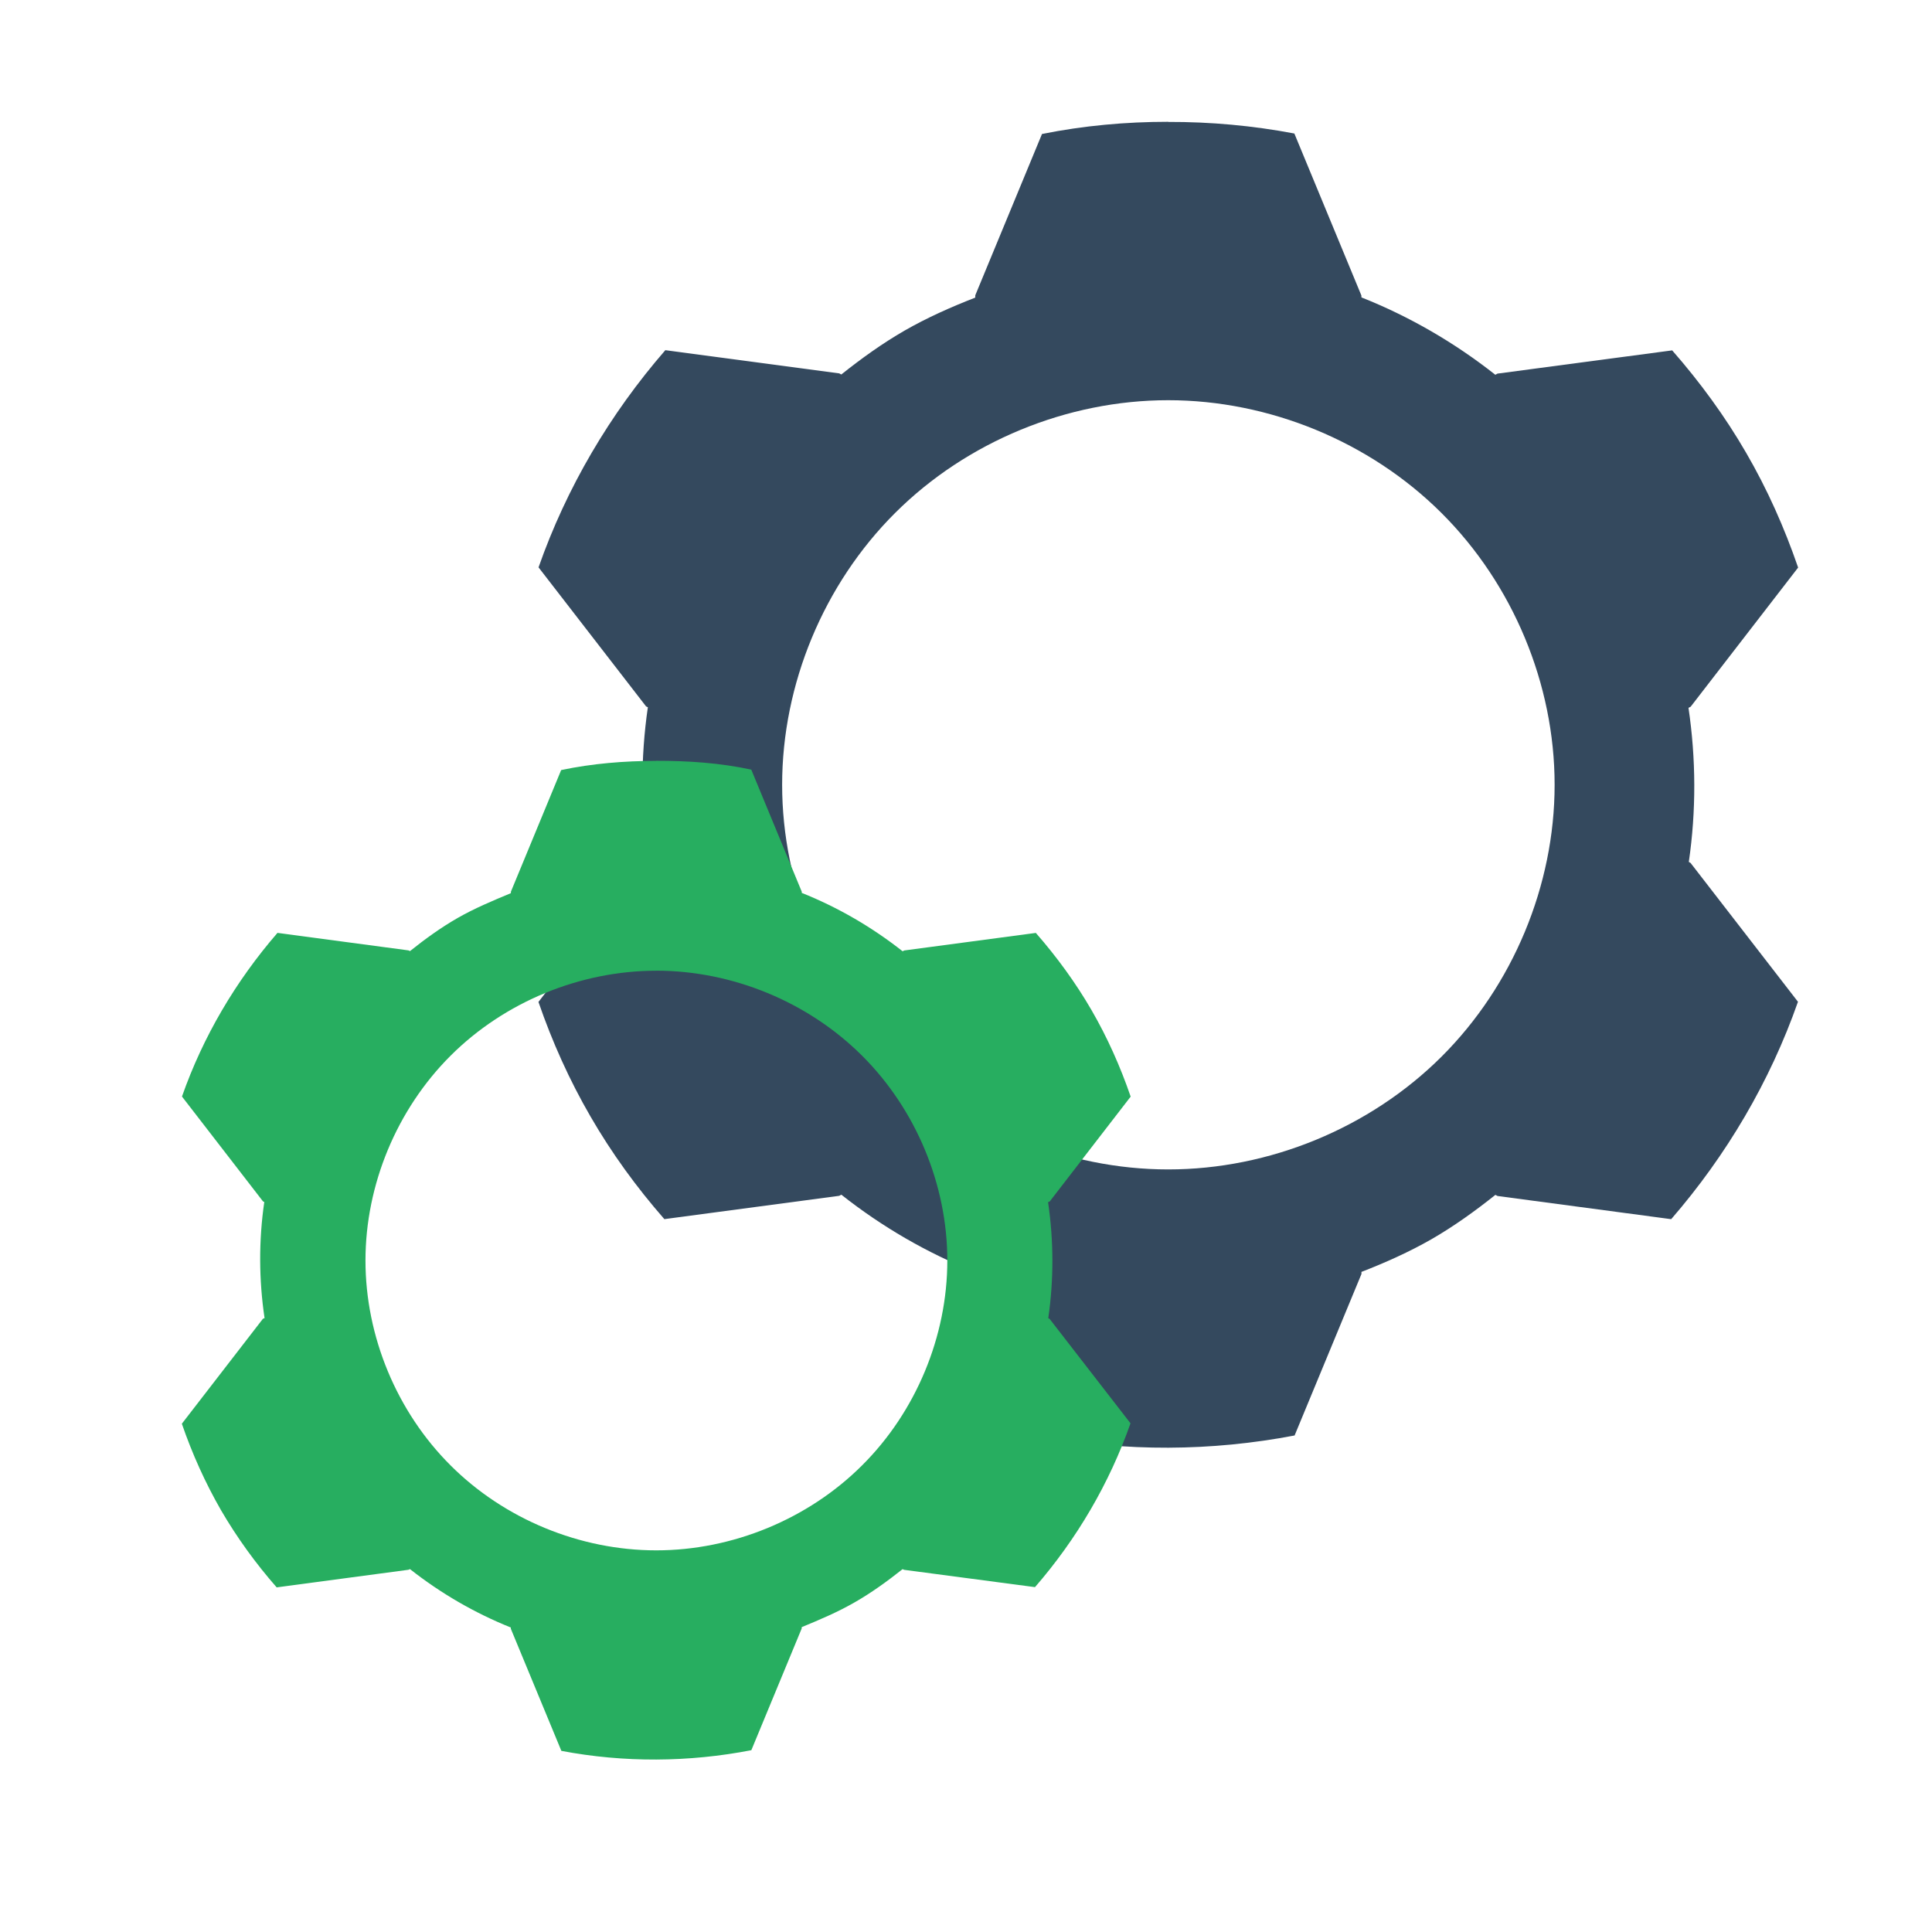
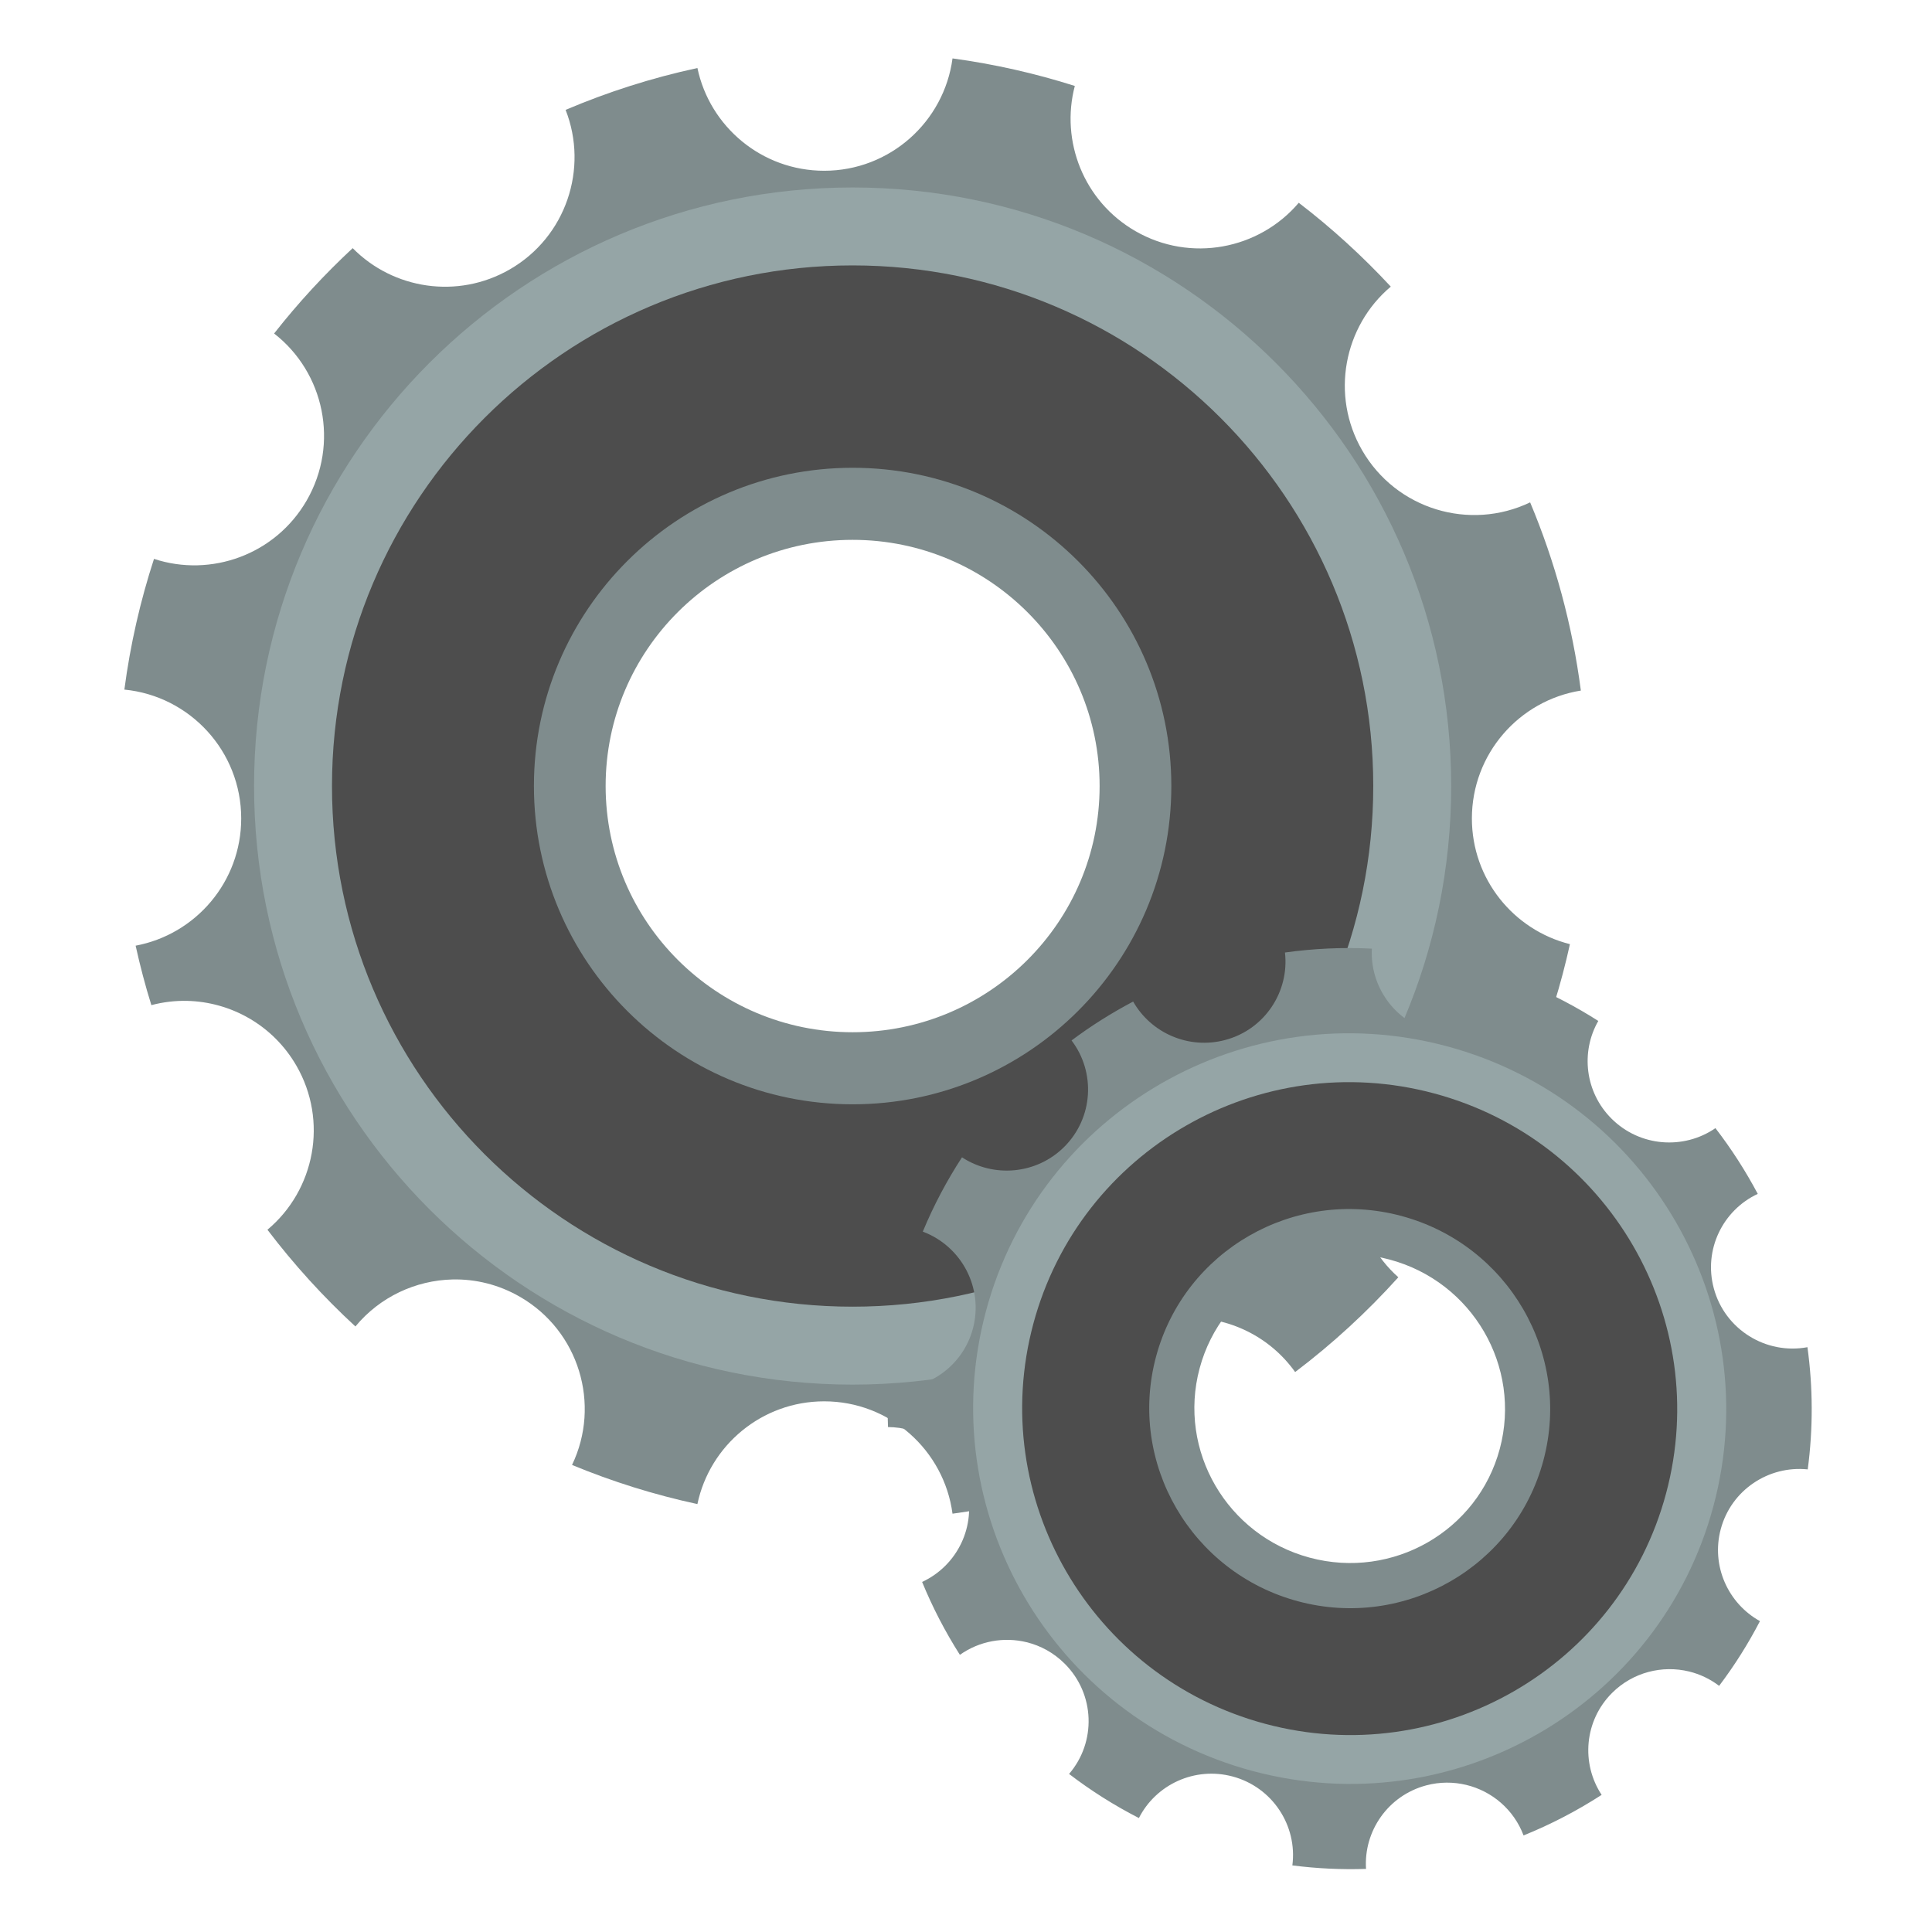
- <svg xmlns="http://www.w3.org/2000/svg" width="48" height="48" id="svg3613" version="1.1">
-   <defs id="defs3615" />
-   <g id="layer1" transform="translate(0,-1004.362)">
-     <rect style="fill:none;fill-opacity:1;fill-rule:evenodd;stroke:none" id="rect3265" width="30" height="30" x="9" y="1013.362" />
-     <path style="fill:#34495e;fill-opacity:1;fill-rule:evenodd;stroke:none" d="m 29.025,1007.388 c -1.051,0 -2.103,0.095 -3.137,0.303 l -1.658,4.009 0,0.056 c -0.601,0.234 -1.191,0.496 -1.75,0.816 -0.556,0.32 -1.077,0.695 -1.578,1.094 l -0.053,-0.028 -4.319,-0.576 c -1.376,1.584 -2.457,3.419 -3.15,5.396 l 2.672,3.455 0.044,0.02 c -0.185,1.267 -0.179,2.56 0.009,3.83 l -0.054,0.028 -2.673,3.464 c 0.34,0.988 0.77,1.946 1.295,2.85 0.525,0.908 1.144,1.759 1.833,2.546 l 4.343,-0.579 0.054,-0.028 c 1.009,0.797 2.13,1.448 3.326,1.923 l 0,0.048 1.668,4.029 c 2.066,0.391 4.201,0.377 6.267,-0.018 l 1.661,-4.012 0,-0.052 c 0.597,-0.232 1.184,-0.494 1.74,-0.812 0.559,-0.322 1.084,-0.701 1.588,-1.102 l 0.053,0.028 4.314,0.576 c 1.377,-1.589 2.456,-3.422 3.15,-5.401 l -2.668,-3.449 -0.044,-0.026 c 0.185,-1.266 0.18,-2.562 -0.008,-3.828 l 0.054,-0.028 2.67,-3.457 c -0.34,-0.989 -0.766,-1.948 -1.292,-2.852 -0.525,-0.907 -1.147,-1.756 -1.837,-2.544 l -4.34,0.577 -0.054,0.029 c -1.009,-0.796 -2.131,-1.448 -3.326,-1.922 l -0.002,-0.048 -1.665,-4.024 c -1.034,-0.196 -2.084,-0.291 -3.135,-0.288 z m -0.002,6.917 c 2.512,0 5.011,1.03 6.788,2.8 1.778,1.77 2.813,4.253 2.813,6.755 0,2.502 -1.036,4.988 -2.813,6.758 -1.778,1.77 -4.276,2.799 -6.788,2.798 -2.512,0 -5.008,-1.03 -6.783,-2.8 -1.775,-1.77 -2.808,-4.255 -2.808,-6.756 0,-2.502 1.033,-4.986 2.808,-6.755 1.775,-1.77 4.271,-2.8 6.783,-2.8 z" id="path4112" />
-     <path id="path4151" d="m 16.305,1023.266 c -0.792,0 -1.584,0.064 -2.363,0.228 l -1.249,3.022 0,0.036 c -0.453,0.189 -0.897,0.374 -1.318,0.614 -0.419,0.24 -0.811,0.523 -1.188,0.825 l -0.04,-0.017 -3.253,-0.435 c -1.037,1.198 -1.851,2.578 -2.373,4.066 l 2.012,2.604 0.033,0.017 c -0.139,0.953 -0.135,1.931 0.007,2.884 l -0.041,0.017 -2.014,2.607 c 0.256,0.744 0.58,1.465 0.975,2.152 0.396,0.679 0.861,1.321 1.381,1.914 l 3.271,-0.437 0.041,-0.017 c 0.76,0.599 1.605,1.09 2.505,1.451 l 0,0.03 1.256,3.035 c 1.556,0.295 3.164,0.285 4.72,-0.017 l 1.251,-3.024 0,-0.033 c 0.45,-0.186 0.891,-0.372 1.31,-0.613 0.421,-0.24 0.817,-0.527 1.196,-0.828 l 0.04,0.017 3.25,0.43 c 1.037,-1.194 1.85,-2.579 2.373,-4.07 l -2.01,-2.595 -0.033,-0.017 c 0.139,-0.957 0.135,-1.93 -0.005,-2.882 l 0.041,-0.018 2.011,-2.605 c -0.256,-0.745 -0.577,-1.466 -0.973,-2.15 -0.396,-0.683 -0.864,-1.323 -1.383,-1.917 l -3.269,0.436 -0.041,0.02 c -0.76,-0.599 -1.605,-1.091 -2.505,-1.45 l -0.001,-0.031 -1.254,-3.032 c -0.779,-0.168 -1.57,-0.22 -2.361,-0.219 z m -0.001,5.212 c 1.892,0 3.774,0.776 5.113,2.111 1.339,1.334 2.119,3.205 2.119,5.09 0,1.885 -0.78,3.76 -2.119,5.091 -1.339,1.336 -3.221,2.11 -5.113,2.11 -1.892,0 -3.772,-0.774 -5.109,-2.11 -1.337,-1.332 -2.115,-3.205 -2.115,-5.09 0,-1.884 0.778,-3.756 2.115,-5.09 1.337,-1.335 3.217,-2.11 5.109,-2.111 z" style="fill:#27ae60;fill-opacity:1;fill-rule:evenodd;stroke:none" />
+ <svg xmlns="http://www.w3.org/2000/svg" xmlns:xlink="http://www.w3.org/1999/xlink" width="48" height="48" id="svg2" version="1.1">
+   <defs id="defs4">
+     <filter id="filter3340" color-interpolation-filters="sRGB">
+       <feGaussianBlur id="feGaussianBlur3342" stdDeviation="3.959" />
+     </filter>
+     <filter id="filter3390" color-interpolation-filters="sRGB">
+       <feGaussianBlur id="feGaussianBlur3392" stdDeviation="10.094" />
+     </filter>
+     <linearGradient id="linearGradient2254">
+       <stop stop-color="#bedcdc" id="stop2256" offset="0" />
+       <stop stop-color="#8e9e9e" stop-opacity="0.741" offset="0.5" id="stop2264" />
+       <stop stop-color="#404f5c" stop-opacity="0.839" id="stop2258" offset="1" />
+     </linearGradient>
+     <radialGradient r="148.857" fy="389.505" fx="380" cy="389.505" cx="380" gradientTransform="matrix(-0.1055661,-0.930902,0.9936313,-0.1126799,-134.6927,638.0663)" gradientUnits="userSpaceOnUse" id="radialGradient2340" xlink:href="#linearGradient2254" />
+     <radialGradient r="148.857" fy="389.505" fx="380" cy="389.505" cx="380" gradientTransform="matrix(0.08685949,-0.5807721,0.6221042,0.09357629,81.33581,598.4226)" gradientUnits="userSpaceOnUse" id="radialGradient3406" xlink:href="#linearGradient2254" />
+   </defs>
+   <g id="g17" transform="matrix(0.08689427,0,0,0.08689427,1.972973,-0.7423962)">
+     <g id="layer1">
+       <path stroke-miterlimit="4" id="path2274" d="m 249.638,25.242 c -2.408,18.121 -17.911,32.125 -36.688,32.125 -17.823,1.5e-5 -32.724,-12.598 -36.25,-29.375 -13.059,2.812 -25.653,6.85 -37.688,11.969 6.595,16.77 0.137,36.313 -15.938,45.594 -14.925,8.617 -33.388,5.681 -44.938,-6.062 -8.1,7.531 -15.638,15.691 -22.469,24.406 14.381,11.169 18.672,31.538 9.312,47.75 -8.927,15.462 -27.34,22.073 -43.656,16.688 -3.91,12.02 -6.779,24.515 -8.469,37.375 18.742,1.825 33.406,17.624 33.406,36.844 1.5e-5,18.105 -13.012,33.161 -30.188,36.375 1.278,5.759 2.759,11.429 4.5,17 3.36,-0.884 6.795,-1.295 10.188,-1.219 12.508,0.282 24.573,6.912 31.281,18.531 9.131,15.815 5.264,35.579 -8.281,46.906 7.558,9.948 15.979,19.208 25.156,27.656 6.978,-8.453 17.228,-13.199 27.781,-13.438 6.552,-0.148 13.195,1.455 19.281,4.969 16.875,9.743 23.171,30.78 14.875,48.062 11.475,4.751 23.452,8.519 35.844,11.188 3.526,-16.777 18.427,-29.375 36.25,-29.375 18.777,0 34.28,14.004 36.688,32.125 11.22,-1.529 22.165,-3.925 32.75,-7.156 -5.538,-16.378 1.052,-34.933 16.594,-43.906 5.533,-3.194 11.561,-4.783 17.531,-4.938 12.004,-0.31 23.785,5.253 31.094,15.5 10.674,-8.078 20.554,-17.162 29.5,-27.094 -12.831,-11.436 -16.335,-30.691 -7.406,-46.156 6.708,-11.619 18.774,-18.249 31.281,-18.531 4.989,-0.113 10.057,0.792 14.875,2.781 4.323,-10.704 7.788,-21.851 10.312,-33.344 -16.098,-4.023 -28.031,-18.597 -28.031,-35.938 0,-18.442 13.506,-33.741 31.156,-36.562 -2.449,-18.837 -7.397,-36.882 -14.5,-53.812 -17.277,8.278 -38.293,1.992 -48.031,-14.875 -9.104,-15.769 -5.267,-35.469 8.188,-46.813 -8.077,-8.699 -16.877,-16.737 -26.312,-23.969 -11.356,13.373 -30.989,17.175 -46.719,8.094 -14.783,-8.535 -21.461,-25.745 -17.312,-41.5 -11.275,-3.58 -22.96,-6.238 -34.969,-7.875 z M 221.076,158.992 c 1.281,0 2.547,0.029 3.812,0.094 5.062,0.257 10.004,1.027 14.75,2.25 1.186,0.306 2.368,0.638 3.531,1 2.326,0.724 4.591,1.559 6.812,2.5 1.111,0.47 2.2,0.975 3.281,1.5 0.54,0.262 1.092,0.537 1.625,0.812 0.074,0.038 0.144,0.087 0.219,0.125 0.725,0.375 1.445,0.759 2.156,1.156 0.783,0.44 1.547,0.878 2.312,1.344 2.042,1.242 4.031,2.573 5.938,4 0.715,0.535 1.429,1.097 2.125,1.656 0.427,0.345 0.862,0.678 1.281,1.031 0.567,0.476 1.104,0.976 1.656,1.469 1.034,0.923 2.052,1.864 3.031,2.844 0.63,0.631 1.237,1.285 1.844,1.938 0.01,0.011 0.021,0.02 0.031,0.031 0.281,0.302 0.568,0.599 0.844,0.906 0.707,0.787 1.389,1.589 2.062,2.406 0.189,0.229 0.376,0.456 0.562,0.688 0.561,0.697 1.12,1.408 1.656,2.125 0.668,0.895 1.309,1.793 1.938,2.719 0.878,1.293 1.734,2.619 2.531,3.969 0.454,0.769 0.885,1.558 1.312,2.344 1.144,2.105 2.185,4.247 3.125,6.469 0.412,0.973 0.816,1.944 1.188,2.938 0.038,0.101 0.056,0.211 0.094,0.312 0.33,0.895 0.642,1.808 0.938,2.719 0.041,0.125 0.085,0.25 0.125,0.375 0.115,0.361 0.203,0.731 0.312,1.094 0.269,0.892 0.545,1.782 0.781,2.688 0.065,0.249 0.125,0.5 0.188,0.75 0.16,0.64 0.294,1.291 0.438,1.938 0.177,0.798 0.349,1.599 0.5,2.406 0.008,0.042 0.024,0.083 0.031,0.125 0.013,0.072 0.018,0.146 0.031,0.219 0.17,0.933 0.334,1.868 0.469,2.812 0.009,0.063 0.022,0.124 0.031,0.188 0.029,0.207 0.035,0.418 0.062,0.625 0.115,0.872 0.229,1.743 0.312,2.625 0.104,1.096 0.194,2.204 0.25,3.312 0.063,1.255 0.094,2.541 0.094,3.812 0,2.563 -0.121,5.066 -0.375,7.562 -0.001,0.01 10e-4,0.021 0,0.031 -0.126,1.238 -0.282,2.469 -0.469,3.688 -0.002,0.01 0.002,0.021 0,0.031 -0.187,1.219 -0.411,2.426 -0.656,3.625 -0.002,0.01 0.002,0.021 0,0.031 -0.123,0.599 -0.264,1.188 -0.406,1.781 -0.138,0.595 -0.286,1.192 -0.438,1.781 -0.003,0.01 0.003,0.021 0,0.031 -0.303,1.177 -0.641,2.347 -1,3.5 -0.003,0.01 0.003,0.022 0,0.031 -0.722,2.316 -1.564,4.6 -2.5,6.812 -0.94,2.222 -1.981,4.364 -3.125,6.469 -0.004,0.008 0.004,0.023 0,0.031 -1.14,2.097 -2.388,4.125 -3.719,6.094 -0.005,0.007 0.005,0.024 0,0.031 -0.663,0.981 -1.354,1.928 -2.062,2.875 -0.005,0.007 0.005,0.024 0,0.031 -0.709,0.947 -1.467,1.87 -2.219,2.781 -0.005,0.006 0.005,0.025 0,0.031 -3.025,3.662 -6.399,7.039 -10.062,10.062 -3.669,3.028 -7.634,5.712 -11.844,8 -2.105,1.144 -4.278,2.185 -6.5,3.125 -2.221,0.94 -4.487,1.776 -6.812,2.5 -1.163,0.362 -2.345,0.695 -3.531,1 -4.746,1.222 -9.688,1.993 -14.75,2.25 -1.266,0.064 -2.531,0.094 -3.812,0.094 -1.281,0 -2.547,-0.029 -3.812,-0.094 -5.062,-0.257 -10.004,-1.027 -14.75,-2.25 -1.187,-0.305 -2.368,-0.638 -3.531,-1 -2.326,-0.724 -4.591,-1.559 -6.812,-2.5 -2.222,-0.94 -4.395,-1.981 -6.5,-3.125 -1.052,-0.572 -2.073,-1.191 -3.094,-1.812 -1.021,-0.621 -2.04,-1.271 -3.031,-1.938 -0.988,-0.668 -1.953,-1.349 -2.906,-2.062 -1.907,-1.426 -3.741,-2.932 -5.5,-4.531 -0.874,-0.794 -1.727,-1.634 -2.562,-2.469 -0.846,-0.845 -1.664,-1.677 -2.469,-2.562 -0.005,-0.006 0.005,-0.025 0,-0.031 -0.799,-0.88 -1.587,-1.77 -2.344,-2.688 -0.757,-0.917 -1.506,-1.859 -2.219,-2.812 -0.713,-0.954 -1.395,-1.918 -2.062,-2.906 -1.335,-1.976 -2.575,-4.02 -3.719,-6.125 -1.144,-2.105 -2.185,-4.247 -3.125,-6.469 -0.004,-0.009 0.004,-0.022 0,-0.031 -0.466,-1.102 -0.93,-2.215 -1.344,-3.344 -0.003,-0.009 0.003,-0.022 0,-0.031 -0.417,-1.138 -0.794,-2.274 -1.156,-3.438 -0.354,-1.138 -0.668,-2.278 -0.969,-3.438 -0.021,-0.083 -0.041,-0.167 -0.062,-0.25 -0.269,-1.056 -0.526,-2.146 -0.75,-3.219 -0.056,-0.27 -0.103,-0.542 -0.156,-0.812 -0.15,-0.761 -0.311,-1.513 -0.438,-2.281 -0.063,-0.385 -0.13,-0.769 -0.188,-1.156 -0.004,-0.03 0.004,-0.063 0,-0.094 -0.149,-1.017 -0.268,-2.033 -0.375,-3.062 -0.018,-0.178 -0.045,-0.353 -0.062,-0.531 -0.102,-1.054 -0.161,-2.121 -0.219,-3.188 -0.005,-0.084 -0.027,-0.166 -0.031,-0.25 -0.064,-1.266 -0.094,-2.531 -0.094,-3.812 0,-1.281 0.029,-2.547 0.094,-3.812 0.061,-1.253 0.155,-2.507 0.281,-3.75 0.001,-0.01 -0.001,-0.021 0,-0.031 0.126,-1.238 0.283,-2.468 0.469,-3.688 0.002,-0.01 -0.002,-0.021 0,-0.031 0.186,-1.219 0.411,-2.426 0.656,-3.625 0.002,-0.01 -0.002,-0.021 0,-0.031 0.245,-1.199 0.541,-2.386 0.844,-3.562 0.002,-0.01 -0.003,-0.021 0,-0.031 0.303,-1.177 0.642,-2.347 1,-3.5 0.003,-0.009 -0.003,-0.022 0,-0.031 0.362,-1.163 0.74,-2.3 1.156,-3.438 0.312,-0.852 0.658,-1.694 1,-2.531 0.039,-0.095 0.086,-0.186 0.125,-0.281 0.168,-0.407 0.325,-0.816 0.5,-1.219 0.27,-0.621 0.557,-1.232 0.844,-1.844 0.196,-0.42 0.39,-0.835 0.594,-1.25 0.449,-0.914 0.92,-1.825 1.406,-2.719 0.004,-0.008 -0.004,-0.023 0,-0.031 0.572,-1.052 1.161,-2.073 1.781,-3.094 0.625,-1.028 1.265,-2.036 1.938,-3.031 0.663,-0.981 1.355,-1.928 2.062,-2.875 0.005,-0.007 -0.005,-0.025 0,-0.031 0.708,-0.947 1.467,-1.87 2.219,-2.781 0.005,-0.006 -0.005,-0.025 0,-0.031 0.757,-0.917 1.544,-1.808 2.344,-2.688 2.399,-2.639 4.967,-5.104 7.719,-7.375 3.669,-3.028 7.634,-5.712 11.844,-8 2.105,-1.144 4.278,-2.185 6.5,-3.125 2.221,-0.94 4.487,-1.776 6.812,-2.5 1.163,-0.362 2.345,-0.694 3.531,-1 4.746,-1.222 9.688,-1.993 14.75,-2.25 1.266,-0.064 2.531,-0.094 3.812,-0.094 z" style="fill:#7f8c8d;stroke-width:0;stroke-miterlimit:4" />
+       <path stroke-miterlimit="4" id="path2249" d="m 221.06,62.148 c -94.471,1.5e-5 -171.125,76.685 -171.125,171.156 0,94.471 76.654,171.125 171.125,171.125 94.471,6e-5 171.156,-76.654 171.156,-171.125 0,-94.471 -76.685,-171.156 -171.156,-171.156 z m 0.031,96.844 c 1.281,0 2.547,0.029 3.812,0.094 5.062,0.257 10.004,1.027 14.75,2.25 1.186,0.306 2.368,0.638 3.531,1 2.326,0.724 4.591,1.559 6.812,2.5 3.332,1.41 6.531,3.076 9.594,4.938 2.042,1.242 4.031,2.573 5.938,4 2.86,2.14 5.573,4.479 8.094,7 5.042,5.045 9.35,10.808 12.781,17.125 1.144,2.105 2.185,4.247 3.125,6.469 3.297,7.785 5.3,16.256 5.75,25.125 0.063,1.255 0.094,2.541 0.094,3.812 0,2.563 -0.121,5.066 -0.375,7.562 -0.001,0.01 10e-4,0.021 0,0.031 -0.126,1.238 -0.282,2.469 -0.469,3.688 -0.002,0.01 0.002,0.021 0,0.031 -0.187,1.219 -0.411,2.426 -0.656,3.625 -0.002,0.01 0.002,0.021 0,0.031 -0.246,1.198 -0.541,2.386 -0.844,3.562 -0.002,0.01 0.003,0.021 0,0.031 -0.303,1.177 -0.641,2.347 -1,3.5 -0.003,0.01 0.003,0.022 0,0.031 -1.447,4.641 -3.342,9.08 -5.625,13.281 -0.004,0.008 0.004,0.023 0,0.031 -1.14,2.097 -2.388,4.125 -3.719,6.094 -0.005,0.007 0.005,0.024 0,0.031 -0.663,0.981 -1.354,1.928 -2.062,2.875 -0.005,0.007 0.005,0.024 0,0.031 -0.709,0.947 -1.467,1.87 -2.219,2.781 -0.005,0.006 0.005,0.025 0,0.031 -1.51,1.828 -3.106,3.575 -4.781,5.25 -0.845,0.846 -1.709,1.664 -2.594,2.469 -0.88,0.8 -1.77,1.587 -2.688,2.344 -3.669,3.028 -7.634,5.712 -11.844,8 -2.105,1.144 -4.278,2.185 -6.5,3.125 -2.221,0.94 -4.487,1.776 -6.812,2.5 -1.163,0.362 -2.345,0.695 -3.531,1 -4.746,1.222 -9.688,1.993 -14.75,2.25 -1.266,0.064 -2.531,0.094 -3.812,0.094 -1.281,0 -2.547,-0.029 -3.812,-0.094 -5.062,-0.257 -10.004,-1.027 -14.75,-2.25 -1.186,-0.305 -2.368,-0.638 -3.531,-1 -2.326,-0.724 -4.591,-1.559 -6.812,-2.5 -3.332,-1.41 -6.53,-3.076 -9.594,-4.938 -2.042,-1.242 -4.031,-2.573 -5.938,-4 -3.82,-2.858 -7.329,-6.068 -10.531,-9.594 -0.799,-0.88 -1.587,-1.77 -2.344,-2.688 -3.029,-3.669 -5.712,-7.634 -8,-11.844 -1.144,-2.105 -2.185,-4.247 -3.125,-6.469 -0.004,-0.009 0.004,-0.022 0,-0.031 -0.466,-1.102 -0.93,-2.215 -1.344,-3.344 -0.003,-0.009 0.003,-0.022 0,-0.031 -0.417,-1.138 -0.794,-2.274 -1.156,-3.438 -1.813,-5.824 -2.931,-11.942 -3.25,-18.281 -0.064,-1.266 -0.094,-2.531 -0.094,-3.812 0,-2.573 0.119,-5.087 0.375,-7.594 0.126,-1.238 0.283,-2.468 0.469,-3.688 0.002,-0.01 -0.002,-0.021 0,-0.031 0.186,-1.219 0.411,-2.426 0.656,-3.625 0.002,-0.01 -0.002,-0.021 0,-0.031 0.245,-1.199 0.541,-2.386 0.844,-3.562 0.002,-0.01 -0.002,-0.021 0,-0.031 0.303,-1.177 0.642,-2.347 1,-3.5 0.003,-0.009 -0.003,-0.022 0,-0.031 0.362,-1.163 0.74,-2.3 1.156,-3.438 1.254,-3.421 2.747,-6.71 4.469,-9.875 0.572,-1.052 1.161,-2.073 1.781,-3.094 0.625,-1.028 1.265,-2.036 1.938,-3.031 0.663,-0.981 1.355,-1.928 2.062,-2.875 0.005,-0.007 -0.005,-0.025 0,-0.031 0.708,-0.947 1.467,-1.87 2.219,-2.781 0.005,-0.006 -0.005,-0.025 0,-0.031 0.757,-0.917 1.544,-1.808 2.344,-2.688 0.8,-0.88 1.597,-1.722 2.438,-2.562 0.845,-0.846 1.709,-1.664 2.594,-2.469 0.88,-0.8 1.77,-1.587 2.688,-2.344 3.669,-3.028 7.634,-5.712 11.844,-8 2.105,-1.144 4.278,-2.185 6.5,-3.125 2.221,-0.94 4.487,-1.776 6.812,-2.5 1.163,-0.362 2.345,-0.694 3.531,-1 4.746,-1.222 9.688,-1.993 14.75,-2.25 1.266,-0.064 2.531,-0.094 3.812,-0.094 z" style="fill:#95a5a6;stroke-width:0;stroke-miterlimit:4" />
+       <path stroke-miterlimit="4" id="path2252" d="m 221.06,84.429 c -82.169,0 -148.844,66.706 -148.844,148.875 0,82.169 66.675,148.844 148.844,148.844 82.169,0 148.875,-66.675 148.875,-148.844 0,-82.169 -66.706,-148.875 -148.875,-148.875 z m 0.031,74.563 c 41.006,0 74.281,33.307 74.281,74.312 0,41.006 -33.276,74.281 -74.281,74.281 -41.006,0 -74.281,-33.307 -74.281,-74.312 0,-41.006 33.276,-74.281 74.281,-74.281 z" style="fill:#4d4d4d;stroke-width:0;stroke-miterlimit:4" />
+       <path stroke-miterlimit="4" d="m 221.076,142.291 c -50.301,0 -91.125,40.758 -91.125,90.981 0,50.223 40.824,91.013 91.125,91.013 50.301,0 91.125,-40.758 91.125,-90.981 l 0,-0.032 c 0,-50.223 -40.824,-90.981 -91.125,-90.981 z m 0,20.605 c 38.981,0 70.619,31.543 70.619,70.408 -6e-5,38.865 -31.637,70.376 -70.619,70.376 -38.981,0 -70.619,-31.543 -70.619,-70.408 0,-38.865 31.637,-70.376 70.619,-70.376 z" id="path3318" style="fill:#7f8c8d;stroke-width:0;stroke-miterlimit:4" />
+       <path stroke-miterlimit="4" d="m 414.305,289.99 c -4.403,10.579 -16.096,16.533 -27.506,13.475 -10.831,-2.902 -17.842,-12.955 -17.264,-23.687 -8.392,-0.424 -16.7,-0.03 -24.844,1.109 1.287,11.227 -5.807,22.007 -17.081,25.008 -10.468,2.787 -21.211,-1.997 -26.325,-10.988 -6.144,3.241 -12.048,6.953 -17.613,11.117 6.928,9.103 6.231,22.134 -2.087,30.425 -7.933,7.907 -20.195,8.912 -29.237,2.994 -4.326,6.641 -8.096,13.738 -11.209,21.248 11.093,4.157 17.442,16.109 14.324,27.745 -2.937,10.961 -13.287,17.957 -24.246,17.107 -0.158,3.695 -0.177,7.369 -0.023,11.025 2.185,0.012 4.339,0.322 6.389,0.921 7.555,2.207 13.812,8.186 16.003,16.313 2.983,11.062 -2.573,22.397 -12.642,27.049 2.979,7.253 6.594,14.231 10.801,20.84 5.612,-3.981 12.611,-5.186 19.062,-3.612 4.005,0.977 7.783,3.029 10.911,6.148 8.675,8.646 9.088,22.408 1.243,31.52 6.202,4.745 12.87,8.977 19.967,12.61 4.865,-9.583 15.963,-14.784 26.794,-11.881 11.41,3.057 18.56,14.06 17.084,25.423 7.067,0.901 14.106,1.233 21.063,1 -0.708,-10.817 6.306,-20.978 17.206,-23.88 3.881,-1.033 7.801,-1.014 11.455,-0.135 7.345,1.767 13.602,7.053 16.381,14.447 7.797,-3.153 15.275,-7.043 22.322,-11.599 -5.942,-9.013 -4.948,-21.24 2.987,-29.15 5.961,-5.942 14.369,-7.991 22.016,-6.126 3.05,0.744 5.983,2.117 8.588,4.106 4.364,-5.776 8.278,-11.961 11.676,-18.508 -9.13,-5.057 -14.018,-15.823 -11.205,-26.321 2.992,-11.165 13.681,-18.228 24.865,-17.062 1.568,-11.803 1.488,-23.533 -0.082,-34.94 -11.842,2.198 -23.594,-5.029 -26.775,-16.827 -2.975,-11.029 2.553,-22.331 12.569,-27.008 -3.497,-6.582 -7.541,-12.881 -12.102,-18.796 -9.071,6.247 -21.618,5.352 -29.704,-2.707 -7.599,-7.575 -8.866,-19.081 -3.789,-27.944 -6.271,-4.003 -12.941,-7.515 -19.973,-10.462 z m -39.054,76.323 c 0.779,0.209 1.543,0.433 2.302,0.678 3.035,0.98 5.913,2.251 8.599,3.764 0.672,0.378 1.336,0.772 1.984,1.18 1.296,0.817 2.537,1.692 3.734,2.623 0.599,0.465 1.179,0.949 1.751,1.442 0.286,0.247 0.576,0.503 0.856,0.757 0.039,0.035 0.074,0.076 0.113,0.111 0.38,0.345 0.755,0.695 1.123,1.051 0.404,0.394 0.797,0.784 1.187,1.19 1.039,1.084 2.032,2.214 2.959,3.388 0.348,0.44 0.691,0.897 1.023,1.349 0.204,0.278 0.414,0.55 0.611,0.833 0.267,0.381 0.513,0.771 0.768,1.159 0.479,0.727 0.944,1.463 1.381,2.215 0.281,0.484 0.543,0.979 0.806,1.473 0.004,0.008 0.01,0.016 0.014,0.024 0.122,0.229 0.248,0.455 0.366,0.686 0.302,0.592 0.586,1.188 0.863,1.793 0.078,0.17 0.155,0.337 0.23,0.508 0.228,0.513 0.452,1.035 0.662,1.556 0.261,0.651 0.505,1.299 0.736,1.961 0.324,0.926 0.629,1.868 0.894,2.815 0.151,0.539 0.285,1.087 0.417,1.633 0.354,1.461 0.639,2.927 0.85,4.425 0.093,0.656 0.181,1.31 0.245,1.972 0.007,0.068 0,0.137 0.006,0.204 0.055,0.595 0.097,1.199 0.129,1.799 0.004,0.082 0.011,0.165 0.015,0.247 0.011,0.237 0.005,0.475 0.013,0.713 0.019,0.584 0.042,1.167 0.039,1.754 -9.2e-4,0.162 -0.005,0.323 -0.008,0.485 -0.007,0.414 -0.031,0.829 -0.049,1.244 -0.022,0.512 -0.047,1.025 -0.086,1.538 -0.002,0.027 8.5e-4,0.054 -10e-4,0.081 -0.004,0.046 -0.013,0.091 -0.017,0.138 -0.048,0.592 -0.1,1.185 -0.171,1.779 -0.005,0.04 -0.007,0.079 -0.011,0.119 -0.016,0.13 -0.046,0.259 -0.063,0.389 -0.072,0.547 -0.144,1.093 -0.236,1.64 -0.114,0.68 -0.24,1.366 -0.385,2.046 -0.165,0.77 -0.355,1.554 -0.561,2.323 -0.416,1.552 -0.896,3.047 -1.455,4.517 -0.002,0.006 -0.003,0.013 -0.005,0.019 -0.278,0.729 -0.572,1.448 -0.883,2.156 -0.003,0.006 -0.002,0.013 -0.005,0.019 -0.311,0.707 -0.643,1.402 -0.987,2.088 -0.003,0.006 -0.002,0.013 -0.005,0.019 -0.172,0.343 -0.353,0.676 -0.536,1.012 -0.18,0.338 -0.367,0.675 -0.555,1.007 -0.003,0.005 -0.002,0.013 -0.005,0.019 -0.375,0.663 -0.77,1.316 -1.175,1.956 -0.003,0.005 -0.002,0.014 -0.005,0.019 -0.814,1.284 -1.696,2.53 -2.624,3.717 -0.932,1.192 -1.912,2.319 -2.948,3.407 -0.004,0.004 -0.001,0.015 -0.005,0.019 -1.033,1.084 -2.121,2.108 -3.248,3.084 -0.004,0.004 -9.2e-4,0.015 -0.005,0.019 -0.562,0.486 -1.136,0.947 -1.72,1.405 -0.004,0.003 -8.5e-4,0.016 -0.005,0.019 -0.584,0.458 -1.195,0.893 -1.8,1.323 -0.004,0.003 -9.2e-4,0.016 -0.005,0.019 -2.432,1.725 -5.031,3.219 -7.747,4.453 -2.721,1.236 -5.566,2.215 -8.495,2.915 -1.465,0.35 -2.954,0.626 -4.457,0.834 -1.502,0.207 -3.015,0.345 -4.545,0.404 -0.765,0.03 -1.538,0.039 -2.308,0.03 -3.082,-0.033 -6.211,-0.371 -9.328,-1.04 -0.78,-0.167 -1.553,-0.355 -2.332,-0.564 -0.779,-0.209 -1.543,-0.433 -2.302,-0.678 -3.035,-0.98 -5.913,-2.251 -8.599,-3.764 -0.672,-0.378 -1.336,-0.772 -1.984,-1.18 -1.296,-0.817 -2.537,-1.692 -3.734,-2.623 -1.198,-0.931 -2.349,-1.915 -3.443,-2.95 -0.547,-0.518 -1.066,-1.059 -1.586,-1.601 -0.52,-0.542 -1.034,-1.102 -1.528,-1.667 -0.492,-0.565 -0.968,-1.135 -1.432,-1.722 -0.927,-1.174 -1.798,-2.384 -2.607,-3.639 -0.402,-0.623 -0.785,-1.271 -1.157,-1.912 -0.377,-0.65 -0.739,-1.286 -1.085,-1.953 -0.002,-0.004 0.007,-0.015 0.005,-0.019 -0.343,-0.663 -0.677,-1.33 -0.988,-2.009 -0.311,-0.679 -0.613,-1.371 -0.892,-2.064 -0.279,-0.694 -0.537,-1.388 -0.782,-2.095 -0.491,-1.414 -0.913,-2.853 -1.266,-4.314 -0.354,-1.461 -0.639,-2.927 -0.85,-4.425 -8.3e-4,-0.006 0.006,-0.013 0.005,-0.019 -0.105,-0.743 -0.206,-1.492 -0.274,-2.243 -5.5e-4,-0.006 0.006,-0.013 0.005,-0.019 -0.069,-0.757 -0.114,-1.506 -0.145,-2.269 -0.031,-0.746 -0.037,-1.488 -0.031,-2.239 4e-4,-0.054 0.002,-0.108 0.003,-0.162 0.008,-0.683 0.028,-1.385 0.066,-2.071 0.01,-0.172 0.025,-0.345 0.037,-0.517 0.033,-0.485 0.056,-0.966 0.104,-1.452 0.024,-0.243 0.046,-0.487 0.074,-0.731 0.002,-0.019 0.013,-0.038 0.015,-0.057 0.074,-0.64 0.167,-1.274 0.269,-1.915 0.018,-0.111 0.03,-0.221 0.048,-0.332 0.109,-0.655 0.246,-1.31 0.384,-1.965 0.011,-0.052 0.01,-0.105 0.021,-0.156 0.166,-0.777 0.354,-1.548 0.561,-2.323 0.208,-0.776 0.431,-1.537 0.675,-2.293 0.24,-0.749 0.501,-1.493 0.779,-2.225 0.002,-0.006 0.003,-0.013 0.005,-0.019 0.277,-0.729 0.572,-1.448 0.883,-2.156 0.003,-0.006 0.002,-0.013 0.005,-0.019 0.311,-0.708 0.644,-1.402 0.987,-2.088 0.003,-0.006 0.002,-0.013 0.005,-0.019 0.344,-0.686 0.716,-1.356 1.091,-2.019 0.003,-0.005 0.002,-0.013 0.005,-0.019 0.375,-0.663 0.771,-1.316 1.175,-1.956 0.003,-0.005 0.002,-0.014 0.005,-0.019 0.409,-0.645 0.822,-1.272 1.26,-1.893 0.328,-0.465 0.674,-0.918 1.018,-1.37 0.039,-0.051 0.082,-0.099 0.122,-0.15 0.168,-0.219 0.33,-0.441 0.502,-0.656 0.265,-0.332 0.538,-0.655 0.812,-0.979 0.187,-0.222 0.372,-0.442 0.564,-0.66 0.421,-0.48 0.855,-0.955 1.296,-1.417 0.004,-0.004 0.001,-0.015 0.005,-0.019 0.518,-0.544 1.042,-1.066 1.584,-1.583 0.547,-0.521 1.099,-1.027 1.669,-1.52 0.562,-0.486 1.136,-0.947 1.72,-1.405 0.004,-0.003 10e-4,-0.016 0.005,-0.019 0.584,-0.458 1.195,-0.893 1.8,-1.323 0.004,-0.003 0.001,-0.016 0.005,-0.019 0.609,-0.432 1.232,-0.843 1.86,-1.245 1.886,-1.207 3.846,-2.281 5.887,-3.208 2.721,-1.236 5.566,-2.215 8.495,-2.915 1.465,-0.35 2.954,-0.626 4.457,-0.833 1.502,-0.207 3.015,-0.345 4.545,-0.404 0.765,-0.03 1.538,-0.039 2.308,-0.03 3.082,0.033 6.211,0.371 9.328,1.04 0.779,0.167 1.553,0.355 2.332,0.564 z" id="path3396" style="fill:#7f8c8d;stroke-width:0;stroke-miterlimit:4" />
+       <path stroke-miterlimit="4" d="m 390.951,307.68 c -57.409,-15.383 -116.432,18.562 -131.757,75.756 -15.325,57.194 18.822,116.083 76.232,131.466 57.409,15.383 116.446,-18.538 131.771,-75.732 15.325,-57.194 -18.836,-116.107 -76.246,-131.49 z m -15.691,58.636 c 0.779,0.209 1.543,0.433 2.302,0.678 3.035,0.98 5.913,2.251 8.599,3.764 0.671,0.378 1.336,0.772 1.984,1.18 1.296,0.817 2.537,1.692 3.734,2.623 1.796,1.396 3.47,2.925 5.029,4.551 1.039,1.084 2.032,2.214 2.959,3.388 1.391,1.761 2.66,3.619 3.783,5.556 2.245,3.875 3.928,8.065 4.989,12.449 0.354,1.461 0.639,2.927 0.85,4.425 0.741,5.25 0.584,10.704 -0.582,16.147 -0.165,0.77 -0.355,1.554 -0.561,2.323 -0.416,1.552 -0.896,3.047 -1.455,4.517 -0.002,0.006 -0.003,0.013 -0.005,0.019 -0.278,0.729 -0.572,1.448 -0.883,2.156 -0.003,0.006 -0.003,0.013 -0.005,0.019 -0.311,0.707 -0.643,1.402 -0.987,2.088 -0.003,0.006 -0.002,0.013 -0.005,0.019 -0.344,0.685 -0.716,1.356 -1.091,2.019 -0.003,0.005 -0.002,0.013 -0.005,0.019 -0.375,0.663 -0.77,1.316 -1.175,1.956 -0.003,0.005 -0.002,0.014 -0.005,0.019 -1.632,2.574 -3.504,4.953 -5.573,7.125 -0.004,0.004 -0.001,0.015 -0.005,0.019 -1.033,1.084 -2.121,2.108 -3.248,3.084 -0.004,0.004 -9.2e-4,0.015 -0.005,0.019 -0.562,0.486 -1.136,0.947 -1.72,1.405 -0.004,0.003 -8.6e-4,0.016 -0.005,0.019 -0.584,0.458 -1.195,0.893 -1.8,1.323 -0.004,0.003 -8.6e-4,0.016 -0.005,0.019 -1.214,0.861 -2.467,1.659 -3.757,2.4 -0.651,0.374 -1.308,0.729 -1.977,1.072 -0.664,0.341 -1.333,0.672 -2.013,0.981 -2.721,1.236 -5.566,2.215 -8.495,2.915 -1.465,0.35 -2.954,0.626 -4.457,0.834 -1.502,0.207 -3.015,0.345 -4.545,0.404 -0.765,0.03 -1.538,0.039 -2.308,0.03 -3.082,-0.033 -6.211,-0.371 -9.328,-1.04 -0.779,-0.167 -1.553,-0.355 -2.332,-0.564 -0.779,-0.209 -1.543,-0.433 -2.302,-0.678 -3.035,-0.98 -5.913,-2.251 -8.599,-3.764 -0.671,-0.378 -1.336,-0.772 -1.984,-1.18 -1.296,-0.817 -2.537,-1.692 -3.734,-2.623 -1.796,-1.396 -3.47,-2.925 -5.029,-4.551 -1.039,-1.084 -2.032,-2.214 -2.959,-3.388 -1.858,-2.352 -3.469,-4.867 -4.843,-7.523 -0.343,-0.663 -0.677,-1.33 -0.988,-2.009 -1.245,-2.715 -2.233,-5.552 -2.94,-8.473 -0.354,-1.461 -0.639,-2.927 -0.85,-4.425 -8.3e-4,-0.006 0.006,-0.013 0.005,-0.019 -0.105,-0.743 -0.206,-1.492 -0.274,-2.243 -5.5e-4,-0.006 0.006,-0.013 0.005,-0.019 -0.069,-0.757 -0.114,-1.506 -0.145,-2.269 -0.157,-3.821 0.156,-7.707 0.991,-11.597 0.166,-0.777 0.354,-1.548 0.562,-2.323 0.417,-1.558 0.898,-3.061 1.46,-4.536 0.277,-0.729 0.572,-1.448 0.883,-2.156 0.003,-0.006 0.002,-0.013 0.005,-0.019 0.311,-0.708 0.644,-1.402 0.987,-2.088 0.003,-0.006 0.002,-0.013 0.005,-0.019 0.344,-0.686 0.716,-1.356 1.091,-2.019 0.003,-0.005 0.002,-0.013 0.005,-0.019 0.375,-0.663 0.77,-1.316 1.175,-1.956 0.003,-0.005 0.002,-0.014 0.005,-0.019 0.409,-0.645 0.823,-1.272 1.26,-1.893 1.317,-1.867 2.758,-3.615 4.318,-5.251 0.518,-0.544 1.042,-1.066 1.584,-1.583 0.547,-0.521 1.099,-1.027 1.669,-1.52 0.562,-0.486 1.136,-0.947 1.72,-1.405 0.004,-0.003 0.001,-0.016 0.005,-0.019 0.584,-0.458 1.195,-0.893 1.8,-1.323 0.004,-0.003 10e-4,-0.016 0.005,-0.019 0.609,-0.432 1.232,-0.843 1.86,-1.245 0.629,-0.402 1.25,-0.783 1.897,-1.154 0.651,-0.374 1.308,-0.729 1.977,-1.072 0.664,-0.341 1.333,-0.672 2.013,-0.981 2.721,-1.236 5.566,-2.215 8.495,-2.915 1.465,-0.35 2.954,-0.626 4.457,-0.834 1.502,-0.207 3.015,-0.345 4.545,-0.404 0.765,-0.03 1.538,-0.039 2.308,-0.03 3.082,0.033 6.211,0.371 9.329,1.04 0.779,0.167 1.553,0.355 2.332,0.564 z" id="path3398" style="fill:#95a5a6;stroke-width:0;stroke-miterlimit:4" />
+       <path stroke-miterlimit="4" d="m 387.337,321.17 c -49.934,-13.38 -101.273,16.148 -114.602,65.895 -13.33,49.747 16.372,100.969 66.306,114.349 49.934,13.38 101.287,-16.124 114.616,-65.871 13.33,-49.747 -16.386,-100.993 -66.32,-114.373 z m -12.077,45.146 c 24.919,6.677 39.737,32.26 33.085,57.085 -6.652,24.826 -32.271,39.553 -57.19,32.876 -24.919,-6.677 -39.737,-32.26 -33.085,-57.085 6.652,-24.826 32.271,-39.553 57.19,-32.876 z" id="path3400" style="fill:#4d4d4d;stroke-width:0;stroke-miterlimit:4" />
+       <path stroke-miterlimit="4" id="path3402" d="m 377.96,356.203 c -30.568,-8.191 -61.988,9.838 -70.135,40.243 -8.147,30.406 10.044,61.748 40.612,69.939 30.568,8.191 61.988,-9.838 70.135,-40.243 l 0.005,-0.019 c 8.147,-30.406 -10.05,-61.729 -40.617,-69.919 z m -3.343,12.475 c 23.689,6.347 37.798,30.596 31.493,54.125 -6.305,23.53 -30.642,37.455 -54.331,31.108 -23.689,-6.347 -37.798,-30.596 -31.493,-54.125 6.305,-23.53 30.642,-37.455 54.331,-31.108 z" style="fill:#7f8c8d;stroke-width:0;stroke-miterlimit:4" />
+     </g>
  </g>
</svg>
